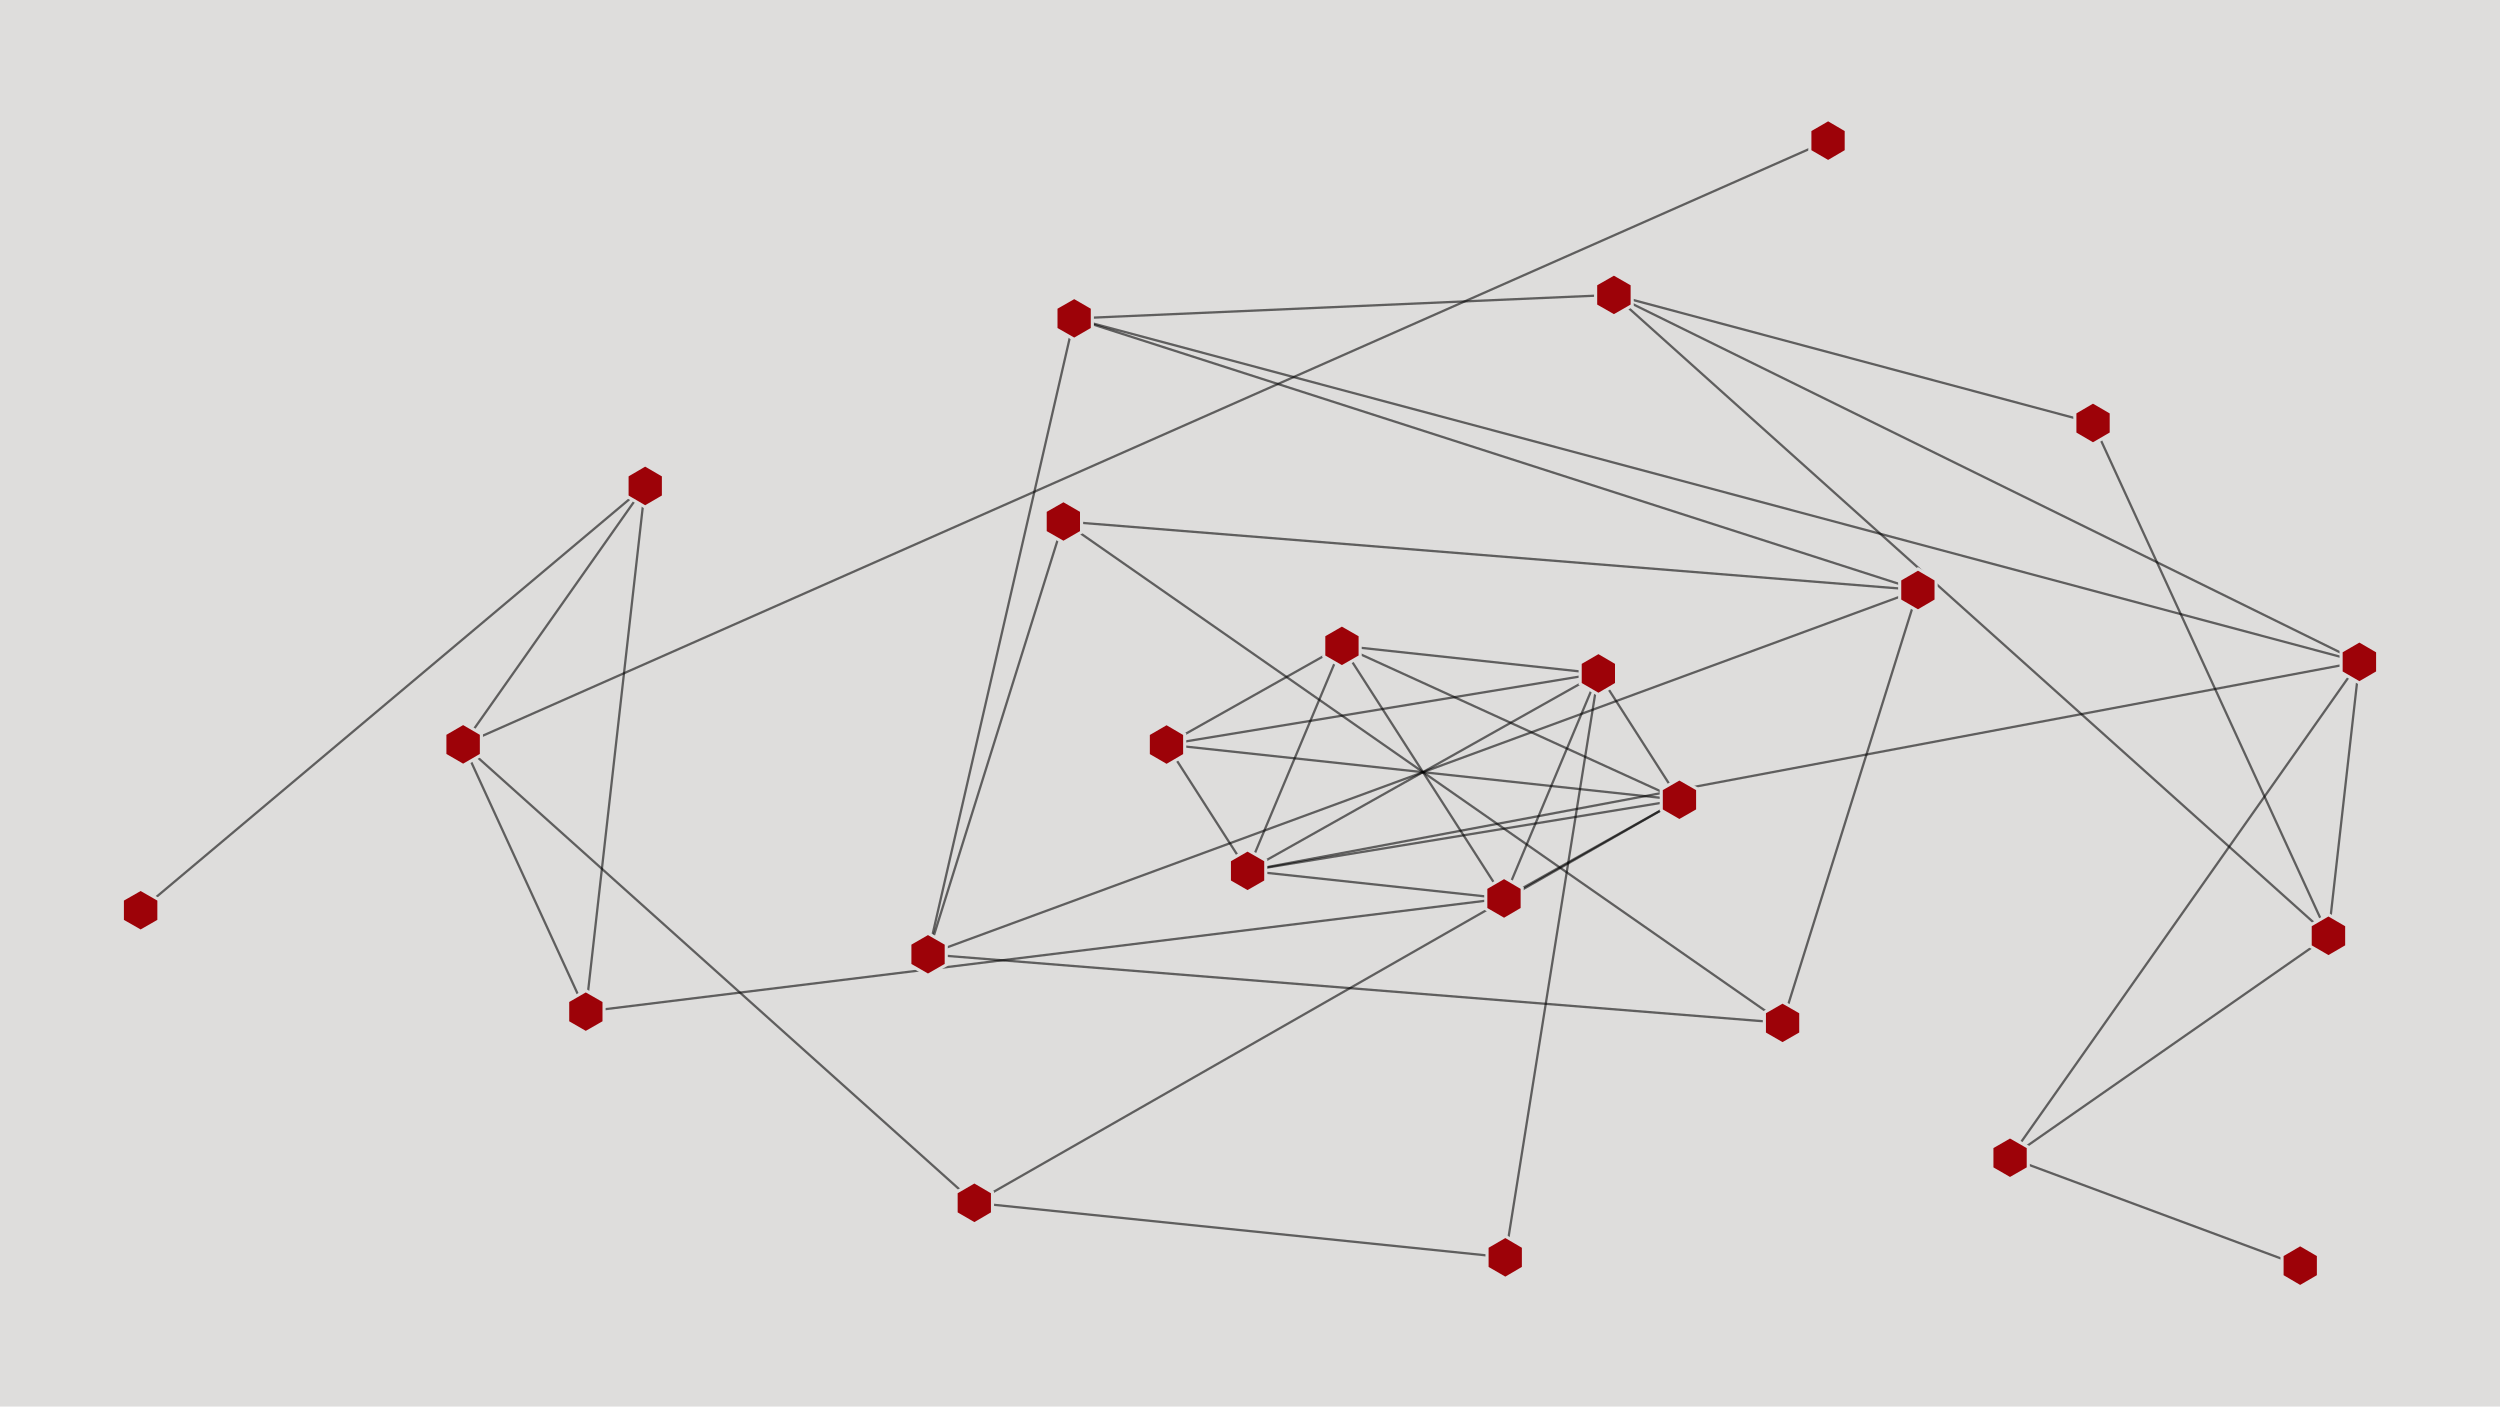
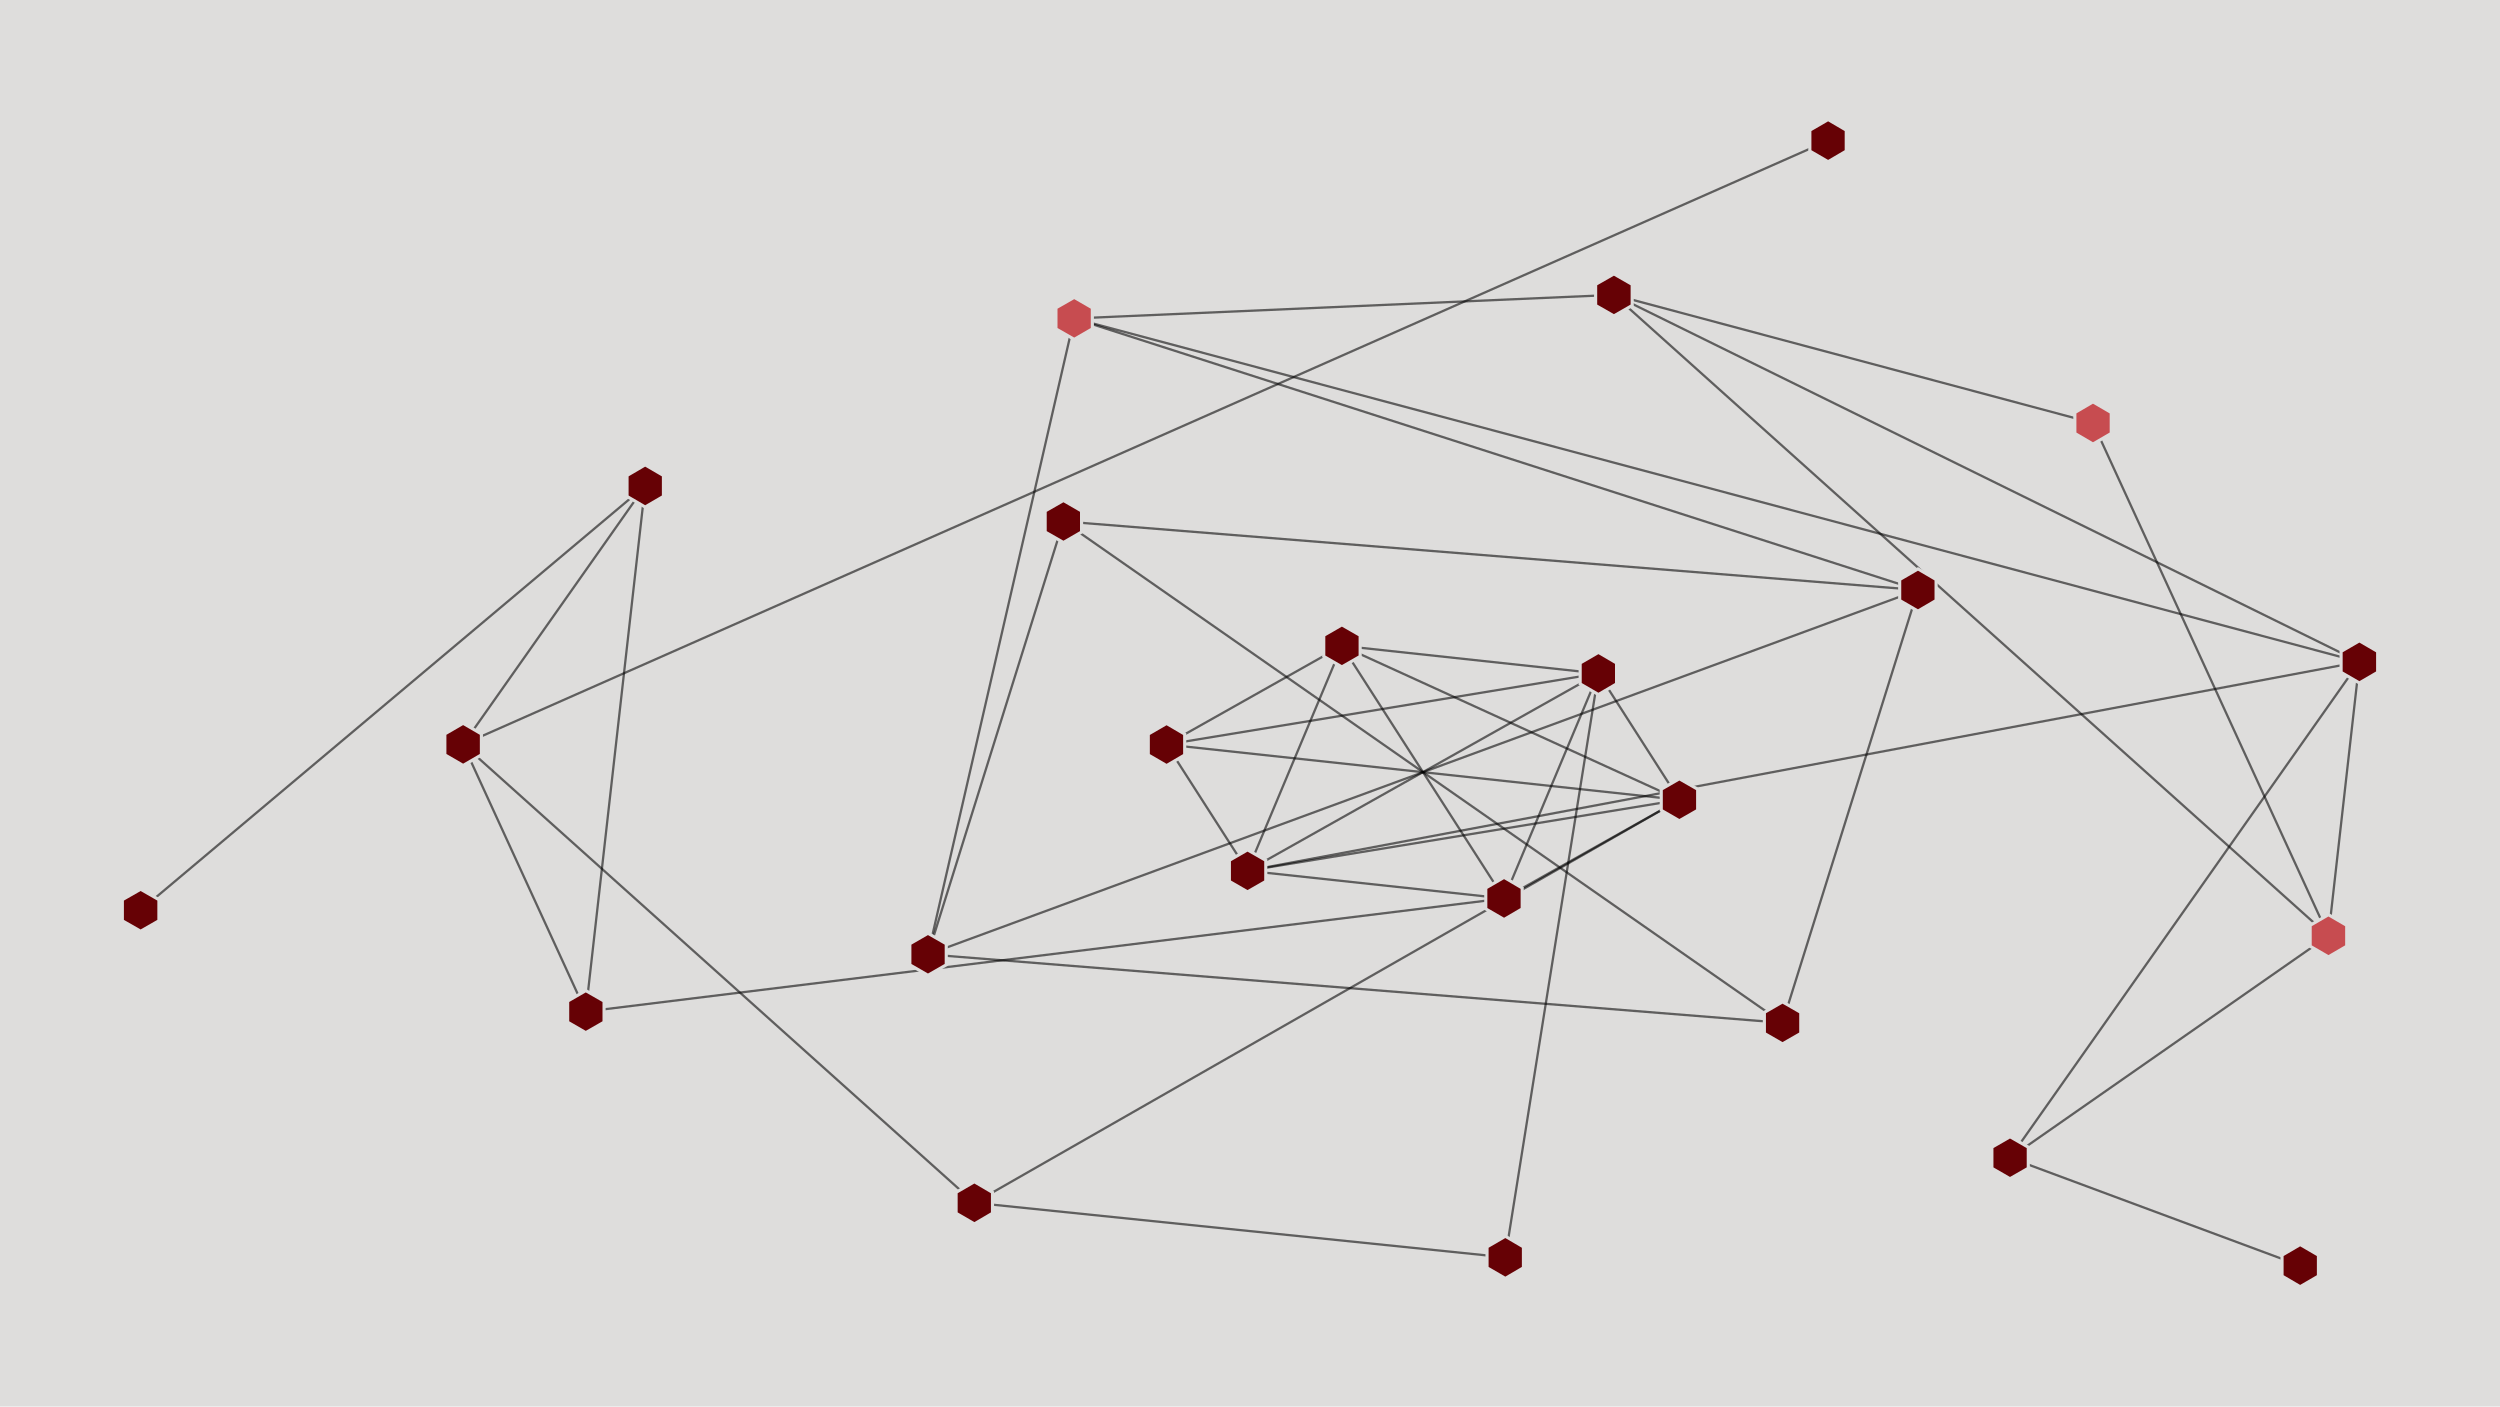
<svg xmlns="http://www.w3.org/2000/svg" viewBox="0 0 1600 900" font-family="Helvetica, Arial, sans-serif">
  <style>
  .edge { stroke: #000000; stroke-opacity: 0.571; stroke-width: 1.465; }
-   .node { fill: #9D0208; stroke: #dedddc; stroke-width: 2; cursor: pointer; }
+   .node { stroke: #dedddc; stroke-width: 2; cursor: pointer; }
  .node:hover { stroke: #000000; }
  .tooltip { opacity: 0; pointer-events: none; transition: opacity 0.12s ease; }
  .tooltip rect { fill: #12121f; stroke: #ffffff; stroke-opacity: 0.25; }
  .tooltip text { fill: #ffffff; font-size: 22px; font-weight: 600; }
  #n-tt0155028:hover ~ #t-tt0155028 { opacity: 1; } #n-tt0173240:hover ~ #t-tt0173240 { opacity: 1; } #n-tt0060107:hover ~ #t-tt0060107 { opacity: 1; } #n-tt0052600:hover ~ #t-tt0052600 { opacity: 1; } #n-tt0061883:hover ~ #t-tt0061883 { opacity: 1; } #n-tt0087900:hover ~ #t-tt0087900 { opacity: 1; } #n-tt0056111:hover ~ #t-tt0056111 { opacity: 1; } #n-tt0053106:hover ~ #t-tt0053106 { opacity: 1; } #n-tt0072443:hover ~ #t-tt0072443 { opacity: 1; } #n-tt0054803:hover ~ #t-tt0054803 { opacity: 1; } #n-tt0069293:hover ~ #t-tt0069293 { opacity: 1; } #n-tt0079944:hover ~ #t-tt0079944 { opacity: 1; } #n-tt0075404:hover ~ #t-tt0075404 { opacity: 1; } #n-tt0096841:hover ~ #t-tt0096841 { opacity: 1; } #n-tt0050634:hover ~ #t-tt0050634 { opacity: 1; } #n-tt0092905:hover ~ #t-tt0092905 { opacity: 1; } #n-tt0383020:hover ~ #t-tt0383020 { opacity: 1; } #n-tt0120372:hover ~ #t-tt0120372 { opacity: 1; } #n-tt0059884:hover ~ #t-tt0059884 { opacity: 1; } #n-tt0061162:hover ~ #t-tt0061162 { opacity: 1; } #n-tt0062455:hover ~ #t-tt0062455 { opacity: 1; } #n-tt0062456:hover ~ #t-tt0062456 { opacity: 1; } #n-tt0058022:hover ~ #t-tt0058022 { opacity: 1; } #n-tt0061196:hover ~ #t-tt0061196 { opacity: 1; }
</style>
  <rect x="0" y="0" width="1600" height="900" fill="#dedddc" />
  <g>
    <line class="edge" x1="623.6" y1="769.8" x2="296.4" y2="476.4" />
    <line class="edge" x1="623.6" y1="769.8" x2="963.4" y2="804.7" />
    <line class="edge" x1="623.6" y1="769.8" x2="1074.8" y2="511.9" />
    <line class="edge" x1="1490.2" y1="598.9" x2="1510.0" y2="423.6" />
    <line class="edge" x1="1490.2" y1="598.9" x2="1339.5" y2="270.7" />
    <line class="edge" x1="1490.2" y1="598.9" x2="1032.9" y2="188.7" />
    <line class="edge" x1="1490.2" y1="598.9" x2="1286.4" y2="741.0" />
    <line class="edge" x1="1023.0" y1="431.0" x2="963.4" y2="804.7" />
    <line class="edge" x1="1023.0" y1="431.0" x2="746.6" y2="476.5" />
    <line class="edge" x1="1023.0" y1="431.0" x2="858.8" y2="413.3" />
    <line class="edge" x1="1023.0" y1="431.0" x2="962.6" y2="575.0" />
    <line class="edge" x1="1023.0" y1="431.0" x2="1074.8" y2="511.9" />
    <line class="edge" x1="1023.0" y1="431.0" x2="798.4" y2="557.3" />
    <line class="edge" x1="90.0" y1="582.5" x2="412.9" y2="311.0" />
    <line class="edge" x1="1286.4" y1="741.0" x2="1472.1" y2="810.0" />
    <line class="edge" x1="1286.4" y1="741.0" x2="1510.0" y2="423.6" />
    <line class="edge" x1="1339.5" y1="270.7" x2="1032.9" y2="188.7" />
    <line class="edge" x1="962.6" y1="575.0" x2="1074.8" y2="511.9" />
    <line class="edge" x1="962.6" y1="575.0" x2="858.8" y2="413.3" />
    <line class="edge" x1="962.6" y1="575.0" x2="798.4" y2="557.3" />
    <line class="edge" x1="962.6" y1="575.0" x2="374.9" y2="647.4" />
    <line class="edge" x1="412.9" y1="311.0" x2="296.4" y2="476.4" />
    <line class="edge" x1="412.9" y1="311.0" x2="374.9" y2="647.4" />
    <line class="edge" x1="798.4" y1="557.3" x2="858.8" y2="413.3" />
    <line class="edge" x1="798.4" y1="557.3" x2="1074.8" y2="511.9" />
    <line class="edge" x1="798.4" y1="557.3" x2="1510.0" y2="423.6" />
    <line class="edge" x1="798.4" y1="557.3" x2="746.6" y2="476.5" />
    <line class="edge" x1="296.4" y1="476.4" x2="374.9" y2="647.4" />
    <line class="edge" x1="296.4" y1="476.4" x2="1170.0" y2="90.0" />
    <line class="edge" x1="858.8" y1="413.3" x2="1074.8" y2="511.9" />
    <line class="edge" x1="858.8" y1="413.3" x2="746.6" y2="476.5" />
    <line class="edge" x1="1074.8" y1="511.9" x2="746.6" y2="476.5" />
    <line class="edge" x1="1032.9" y1="188.7" x2="687.5" y2="203.8" />
    <line class="edge" x1="1032.9" y1="188.7" x2="1510.0" y2="423.6" />
    <line class="edge" x1="1510.0" y1="423.6" x2="687.5" y2="203.8" />
    <line class="edge" x1="687.5" y1="203.8" x2="593.9" y2="610.8" />
    <line class="edge" x1="687.5" y1="203.8" x2="1227.5" y2="377.6" />
    <line class="edge" x1="1227.5" y1="377.6" x2="680.6" y2="333.7" />
    <line class="edge" x1="1227.5" y1="377.6" x2="593.9" y2="610.8" />
    <line class="edge" x1="1227.5" y1="377.6" x2="1140.8" y2="654.6" />
    <line class="edge" x1="593.9" y1="610.8" x2="680.6" y2="333.7" />
    <line class="edge" x1="593.9" y1="610.8" x2="1140.8" y2="654.6" />
    <line class="edge" x1="680.6" y1="333.7" x2="1140.8" y2="654.6" />
  </g>
  <a id="n-tt0155028" href="https://www.criterionchannel.com/adventures-of-a-dentist" target="_blank" rel="noopener">
-     <polygon class="node" points="635.2,776.5 623.6,783.3 611.9,776.5 611.9,763.1 623.6,756.3 635.2,763.1" />
+     <polygon class="node" points="635.2,776.5 623.6,783.3 611.9,776.5 611.9,763.1 623.6,756.3 635.2,763.1" fill="#660105" />
  </a>
  <a id="n-tt0173240" href="https://www.criterionchannel.com/among-grey-stones" target="_blank" rel="noopener">
-     <polygon class="node" points="1501.9,605.6 1490.2,612.4 1478.5,605.6 1478.5,592.2 1490.2,585.4 1501.9,592.2" />
+     <polygon class="node" points="1501.9,605.6 1490.2,612.4 1478.5,605.6 1478.5,592.2 1490.2,585.4 1501.9,592.2" fill="#c74c50" />
  </a>
  <a id="n-tt0060107" href="https://www.criterion.com/films/300-andrei-rublev" target="_blank" rel="noopener">
-     <polygon class="node" points="1034.6,437.7 1023.0,444.5 1011.3,437.7 1011.3,424.3 1023.0,417.5 1034.6,424.3" />
+     <polygon class="node" points="1034.6,437.7 1023.0,444.5 1011.3,437.7 1011.3,424.3 1023.0,417.5 1034.6,424.3" fill="#660105" />
  </a>
  <a id="n-tt0052600" href="https://www.criterion.com/films/343-ballad-of-a-soldier" target="_blank" rel="noopener">
-     <polygon class="node" points="101.7,589.3 90.0,596.0 78.3,589.3 78.3,575.8 90.0,569.1 101.7,575.8" />
+     <polygon class="node" points="101.7,589.3 90.0,596.0 78.3,589.3 78.3,575.8 90.0,569.1 101.7,575.8" fill="#660105" />
  </a>
  <a id="n-tt0061883" href="https://www.criterion.com/films/33328-brief-encounters" target="_blank" rel="noopener">
-     <polygon class="node" points="1298.1,747.7 1286.4,754.4 1274.8,747.7 1274.8,734.2 1286.4,727.5 1298.1,734.2" />
+     <polygon class="node" points="1298.1,747.7 1286.4,754.4 1274.8,747.7 1274.8,734.2 1286.4,727.5 1298.1,734.2" fill="#660105" />
  </a>
  <a id="n-tt0087900" href="https://www.criterionchannel.com/change-of-fate" target="_blank" rel="noopener">
-     <polygon class="node" points="1351.2,277.4 1339.5,284.2 1327.9,277.4 1327.9,264.0 1339.5,257.2 1351.2,264.0" />
+     <polygon class="node" points="1351.2,277.4 1339.5,284.2 1327.9,277.4 1327.9,264.0 1339.5,257.2 1351.2,264.0" fill="#c74c50" />
  </a>
  <a id="n-tt0056111" href="https://www.criterion.com/films/830-ivan-s-childhood" target="_blank" rel="noopener">
-     <polygon class="node" points="974.2,581.7 962.6,588.5 950.9,581.7 950.9,568.3 962.6,561.5 974.2,568.3" />
+     <polygon class="node" points="974.2,581.7 962.6,588.5 950.9,581.7 950.9,568.3 962.6,561.5 974.2,568.3" fill="#660105" />
  </a>
  <a id="n-tt0053106" href="https://www.criterion.com/films/27673-letter-never-sent" target="_blank" rel="noopener">
-     <polygon class="node" points="424.6,317.7 412.9,324.5 401.3,317.7 401.3,304.3 412.9,297.5 424.6,304.3" />
+     <polygon class="node" points="424.6,317.7 412.9,324.5 401.3,317.7 401.3,304.3 412.9,297.5 424.6,304.3" fill="#660105" />
  </a>
  <a id="n-tt0072443" href="https://www.criterion.com/films/28894-mirror" target="_blank" rel="noopener">
-     <polygon class="node" points="810.1,564.1 798.4,570.8 786.8,564.1 786.8,550.6 798.4,543.9 810.1,550.6" />
+     <polygon class="node" points="810.1,564.1 798.4,570.8 786.8,564.1 786.8,550.6 798.4,543.9 810.1,550.6" fill="#660105" />
  </a>
  <a id="n-tt0054803" href="https://www.criterionchannel.com/nine-days-of-one-year" target="_blank" rel="noopener">
-     <polygon class="node" points="308.1,483.1 296.4,489.9 284.7,483.1 284.7,469.7 296.4,462.9 308.1,469.7" />
+     <polygon class="node" points="308.1,483.1 296.4,489.9 284.7,483.1 284.7,469.7 296.4,462.9 308.1,469.7" fill="#660105" />
  </a>
  <a id="n-tt0069293" href="https://www.criterion.com/films/553-solaris" target="_blank" rel="noopener">
-     <polygon class="node" points="870.5,420.1 858.8,426.8 847.2,420.1 847.2,406.6 858.8,399.9 870.5,406.6" />
+     <polygon class="node" points="870.5,420.1 858.8,426.8 847.2,420.1 847.2,406.6 858.8,399.9 870.5,406.6" fill="#660105" />
  </a>
  <a id="n-tt0079944" href="https://www.criterion.com/films/28150-stalker" target="_blank" rel="noopener">
-     <polygon class="node" points="1086.5,518.6 1074.8,525.3 1063.2,518.6 1063.2,505.1 1074.8,498.4 1086.5,505.1" />
+     <polygon class="node" points="1086.5,518.6 1074.8,525.3 1063.2,518.6 1063.2,505.1 1074.8,498.4 1086.5,505.1" fill="#660105" />
  </a>
  <a id="n-tt0075404" href="https://www.criterion.com/films/561-the-ascent" target="_blank" rel="noopener">
-     <polygon class="node" points="758.2,483.2 746.6,490.0 734.9,483.2 734.9,469.8 746.6,463.0 758.2,469.8" />
+     <polygon class="node" points="758.2,483.2 746.6,490.0 734.9,483.2 734.9,469.8 746.6,463.0 758.2,469.8" fill="#660105" />
  </a>
  <a id="n-tt0096841" href="https://www.criterionchannel.com/the-asthenic-syndrome" target="_blank" rel="noopener">
-     <polygon class="node" points="1044.6,195.5 1032.9,202.2 1021.2,195.5 1021.2,182.0 1032.9,175.3 1044.6,182.0" />
+     <polygon class="node" points="1044.6,195.5 1032.9,202.2 1021.2,195.5 1021.2,182.0 1032.9,175.3 1044.6,182.0" fill="#660105" />
  </a>
  <a id="n-tt0050634" href="https://www.criterion.com/films/547-the-cranes-are-flying" target="_blank" rel="noopener">
-     <polygon class="node" points="386.6,654.2 374.9,660.9 363.3,654.2 363.3,640.7 374.9,634.0 386.6,640.7" />
+     <polygon class="node" points="386.6,654.2 374.9,660.9 363.3,654.2 363.3,640.7 374.9,634.0 386.6,640.7" fill="#660105" />
  </a>
  <a id="n-tt0092905" href="https://www.criterion.com/films/33329-the-long-farewell" target="_blank" rel="noopener">
-     <polygon class="node" points="1483.8,816.7 1472.1,823.5 1460.5,816.7 1460.5,803.3 1472.1,796.5 1483.8,803.3" />
+     <polygon class="node" points="1483.8,816.7 1472.1,823.5 1460.5,816.7 1460.5,803.3 1472.1,796.5 1483.8,803.3" fill="#660105" />
  </a>
  <a id="n-tt0383020" href="https://www.criterionchannel.com/the-tuner" target="_blank" rel="noopener">
-     <polygon class="node" points="1521.7,430.3 1510.0,437.1 1498.3,430.3 1498.3,416.9 1510.0,410.1 1521.7,416.9" />
+     <polygon class="node" points="1521.7,430.3 1510.0,437.1 1498.3,430.3 1498.3,416.9 1510.0,410.1 1521.7,416.9" fill="#660105" />
  </a>
  <a id="n-tt0120372" href="https://www.criterionchannel.com/three-stories" target="_blank" rel="noopener">
-     <polygon class="node" points="699.1,210.5 687.5,217.2 675.8,210.5 675.8,197.0 687.5,190.3 699.1,197.0" />
+     <polygon class="node" points="699.1,210.5 687.5,217.2 675.8,210.5 675.8,197.0 687.5,190.3 699.1,197.0" fill="#c74c50" />
  </a>
  <a id="n-tt0059884" href="https://www.criterion.com/films/28891-war-and-peace" target="_blank" rel="noopener">
-     <polygon class="node" points="1239.1,384.3 1227.5,391.1 1215.8,384.3 1215.8,370.9 1227.5,364.1 1239.1,370.9" />
+     <polygon class="node" points="1239.1,384.3 1227.5,391.1 1215.8,384.3 1215.8,370.9 1227.5,364.1 1239.1,370.9" fill="#660105" />
  </a>
  <a id="n-tt0061162" href="https://www.criterion.com/films/28891-war-and-peace" target="_blank" rel="noopener">
-     <polygon class="node" points="605.6,617.5 593.9,624.2 582.3,617.5 582.3,604.0 593.9,597.3 605.6,604.0" />
+     <polygon class="node" points="605.6,617.5 593.9,624.2 582.3,617.5 582.3,604.0 593.9,597.3 605.6,604.0" fill="#660105" />
  </a>
  <a id="n-tt0062455" href="https://www.criterion.com/films/28891-war-and-peace" target="_blank" rel="noopener">
-     <polygon class="node" points="692.2,340.5 680.6,347.2 668.9,340.5 668.9,327.0 680.6,320.3 692.2,327.0" />
+     <polygon class="node" points="692.2,340.5 680.6,347.2 668.9,340.5 668.9,327.0 680.6,320.3 692.2,327.0" fill="#660105" />
  </a>
  <a id="n-tt0062456" href="https://www.criterion.com/films/28891-war-and-peace" target="_blank" rel="noopener">
-     <polygon class="node" points="1152.5,661.4 1140.8,668.1 1129.2,661.4 1129.2,647.9 1140.8,641.2 1152.5,647.9" />
+     <polygon class="node" points="1152.5,661.4 1140.8,668.1 1129.2,661.4 1129.2,647.9 1140.8,641.2 1152.5,647.9" fill="#660105" />
  </a>
  <a id="n-tt0058022" href="https://www.criterionchannel.com/welcome-or-no-trespassing" target="_blank" rel="noopener">
-     <polygon class="node" points="1181.6,96.7 1170.0,103.5 1158.3,96.7 1158.3,83.3 1170.0,76.5 1181.6,83.3" />
+     <polygon class="node" points="1181.6,96.7 1170.0,103.5 1158.3,96.7 1158.3,83.3 1170.0,76.5 1181.6,83.3" fill="#660105" />
  </a>
  <a id="n-tt0061196" href="https://www.criterion.com/films/560-wings" target="_blank" rel="noopener">
-     <polygon class="node" points="975.0,811.4 963.4,818.2 951.7,811.4 951.7,798.0 963.4,791.2 975.0,798.0" />
+     <polygon class="node" points="975.0,811.4 963.4,818.2 951.7,811.4 951.7,798.0 963.4,791.2 975.0,798.0" fill="#660105" />
  </a>
  <g id="t-tt0155028" class="tooltip">
    <rect x="445.1" y="700.3" width="357.0" height="46.0" rx="6" />
    <text x="623.6" y="730.3" text-anchor="middle">Adventures of a Dentist (1965)</text>
  </g>
  <g id="t-tt0173240" class="tooltip">
    <rect x="1306.4" y="529.4" width="285.6" height="46.0" rx="6" />
    <text x="1449.2" y="559.4" text-anchor="middle">Among Grey Stones (1983)</text>
  </g>
  <g id="t-tt0060107" class="tooltip">
    <rect x="904.0" y="361.5" width="238.0" height="46.0" rx="6" />
    <text x="1023.0" y="391.5" text-anchor="middle">Andrei Rublev (1966)</text>
  </g>
  <g id="t-tt0052600" class="tooltip">
    <rect x="8.0" y="513.1" width="309.4" height="46.0" rx="6" />
    <text x="162.7" y="543.1" text-anchor="middle">Ballad of a Soldier (1959)</text>
  </g>
  <g id="t-tt0061883" class="tooltip">
    <rect x="1149.6" y="671.5" width="273.7" height="46.0" rx="6" />
    <text x="1286.4" y="701.5" text-anchor="middle">Brief Encounters (1967)</text>
  </g>
  <g id="t-tt0087900" class="tooltip">
    <rect x="1214.6" y="201.2" width="249.9" height="46.0" rx="6" />
    <text x="1339.5" y="231.2" text-anchor="middle">Change of Fate (1987)</text>
  </g>
  <g id="t-tt0056111" class="tooltip">
    <rect x="825.7" y="505.5" width="273.7" height="46.0" rx="6" />
    <text x="962.6" y="535.5" text-anchor="middle">Ivan’s Childhood (1962)</text>
  </g>
  <g id="t-tt0053106" class="tooltip">
    <rect x="270.1" y="241.5" width="285.6" height="46.0" rx="6" />
    <text x="412.9" y="271.5" text-anchor="middle">Letter Never Sent (1959)</text>
  </g>
  <g id="t-tt0072443" class="tooltip">
    <rect x="721.1" y="487.9" width="154.7" height="46.0" rx="6" />
    <text x="798.4" y="517.9" text-anchor="middle">Mirror (1975)</text>
  </g>
  <g id="t-tt0054803" class="tooltip">
    <rect x="129.8" y="406.9" width="333.2" height="46.0" rx="6" />
    <text x="296.4" y="436.9" text-anchor="middle">Nine Days of One Year (1962)</text>
  </g>
  <g id="t-tt0069293" class="tooltip">
    <rect x="775.5" y="343.9" width="166.6" height="46.0" rx="6" />
    <text x="858.8" y="373.9" text-anchor="middle">Solaris (1972)</text>
  </g>
  <g id="t-tt0079944" class="tooltip">
    <rect x="991.5" y="442.4" width="166.6" height="46.0" rx="6" />
    <text x="1074.8" y="472.4" text-anchor="middle">Stalker (1979)</text>
  </g>
  <g id="t-tt0075404" class="tooltip">
    <rect x="645.4" y="407.0" width="202.3" height="46.0" rx="6" />
    <text x="746.6" y="437.0" text-anchor="middle">The Ascent (1977)</text>
  </g>
  <g id="t-tt0096841" class="tooltip">
    <rect x="866.3" y="119.3" width="333.2" height="46.0" rx="6" />
    <text x="1032.9" y="149.3" text-anchor="middle">The Asthenic Syndrome (1989)</text>
  </g>
  <g id="t-tt0050634" class="tooltip">
    <rect x="208.3" y="578.0" width="333.2" height="46.0" rx="6" />
    <text x="374.9" y="608.0" text-anchor="middle">The Cranes Are Flying (1957)</text>
  </g>
  <g id="t-tt0092905" class="tooltip">
    <rect x="1306.4" y="740.5" width="285.6" height="46.0" rx="6" />
    <text x="1449.2" y="770.5" text-anchor="middle">The Long Farewell (1971)</text>
  </g>
  <g id="t-tt0383020" class="tooltip">
    <rect x="1401.6" y="354.1" width="190.4" height="46.0" rx="6" />
    <text x="1496.8" y="384.1" text-anchor="middle">The Tuner (2004)</text>
  </g>
  <g id="t-tt0120372" class="tooltip">
    <rect x="568.5" y="134.3" width="238.0" height="46.0" rx="6" />
    <text x="687.5" y="164.3" text-anchor="middle">Three Stories (1997)</text>
  </g>
  <g id="t-tt0059884" class="tooltip">
    <rect x="953.8" y="308.1" width="547.4" height="46.0" rx="6" />
    <text x="1227.5" y="338.1" text-anchor="middle">War and Peace, Part I: Andrei Bolkonsky (1966)</text>
  </g>
  <g id="t-tt0061162" class="tooltip">
    <rect x="320.2" y="541.3" width="547.4" height="46.0" rx="6" />
    <text x="593.9" y="571.3" text-anchor="middle">War and Peace, Part II: Natasha Rostova (1966)</text>
  </g>
  <g id="t-tt0062455" class="tooltip">
    <rect x="412.8" y="264.3" width="535.5" height="46.0" rx="6" />
    <text x="680.6" y="294.3" text-anchor="middle">War and Peace, Part III: The Year 1812 (1967)</text>
  </g>
  <g id="t-tt0062456" class="tooltip">
    <rect x="867.1" y="585.2" width="547.4" height="46.0" rx="6" />
    <text x="1140.8" y="615.2" text-anchor="middle">War and Peace, Part IV: Pierre Bezukhov (1967)</text>
  </g>
  <g id="t-tt0058022" class="tooltip">
    <rect x="973.6" y="20.5" width="392.7" height="46.0" rx="6" />
    <text x="1170.0" y="50.5" text-anchor="middle">Welcome, or No Trespassing (1964)</text>
  </g>
  <g id="t-tt0061196" class="tooltip">
    <rect x="892.0" y="735.2" width="142.8" height="46.0" rx="6" />
    <text x="963.4" y="765.2" text-anchor="middle">Wings (1966)</text>
  </g>
</svg>
